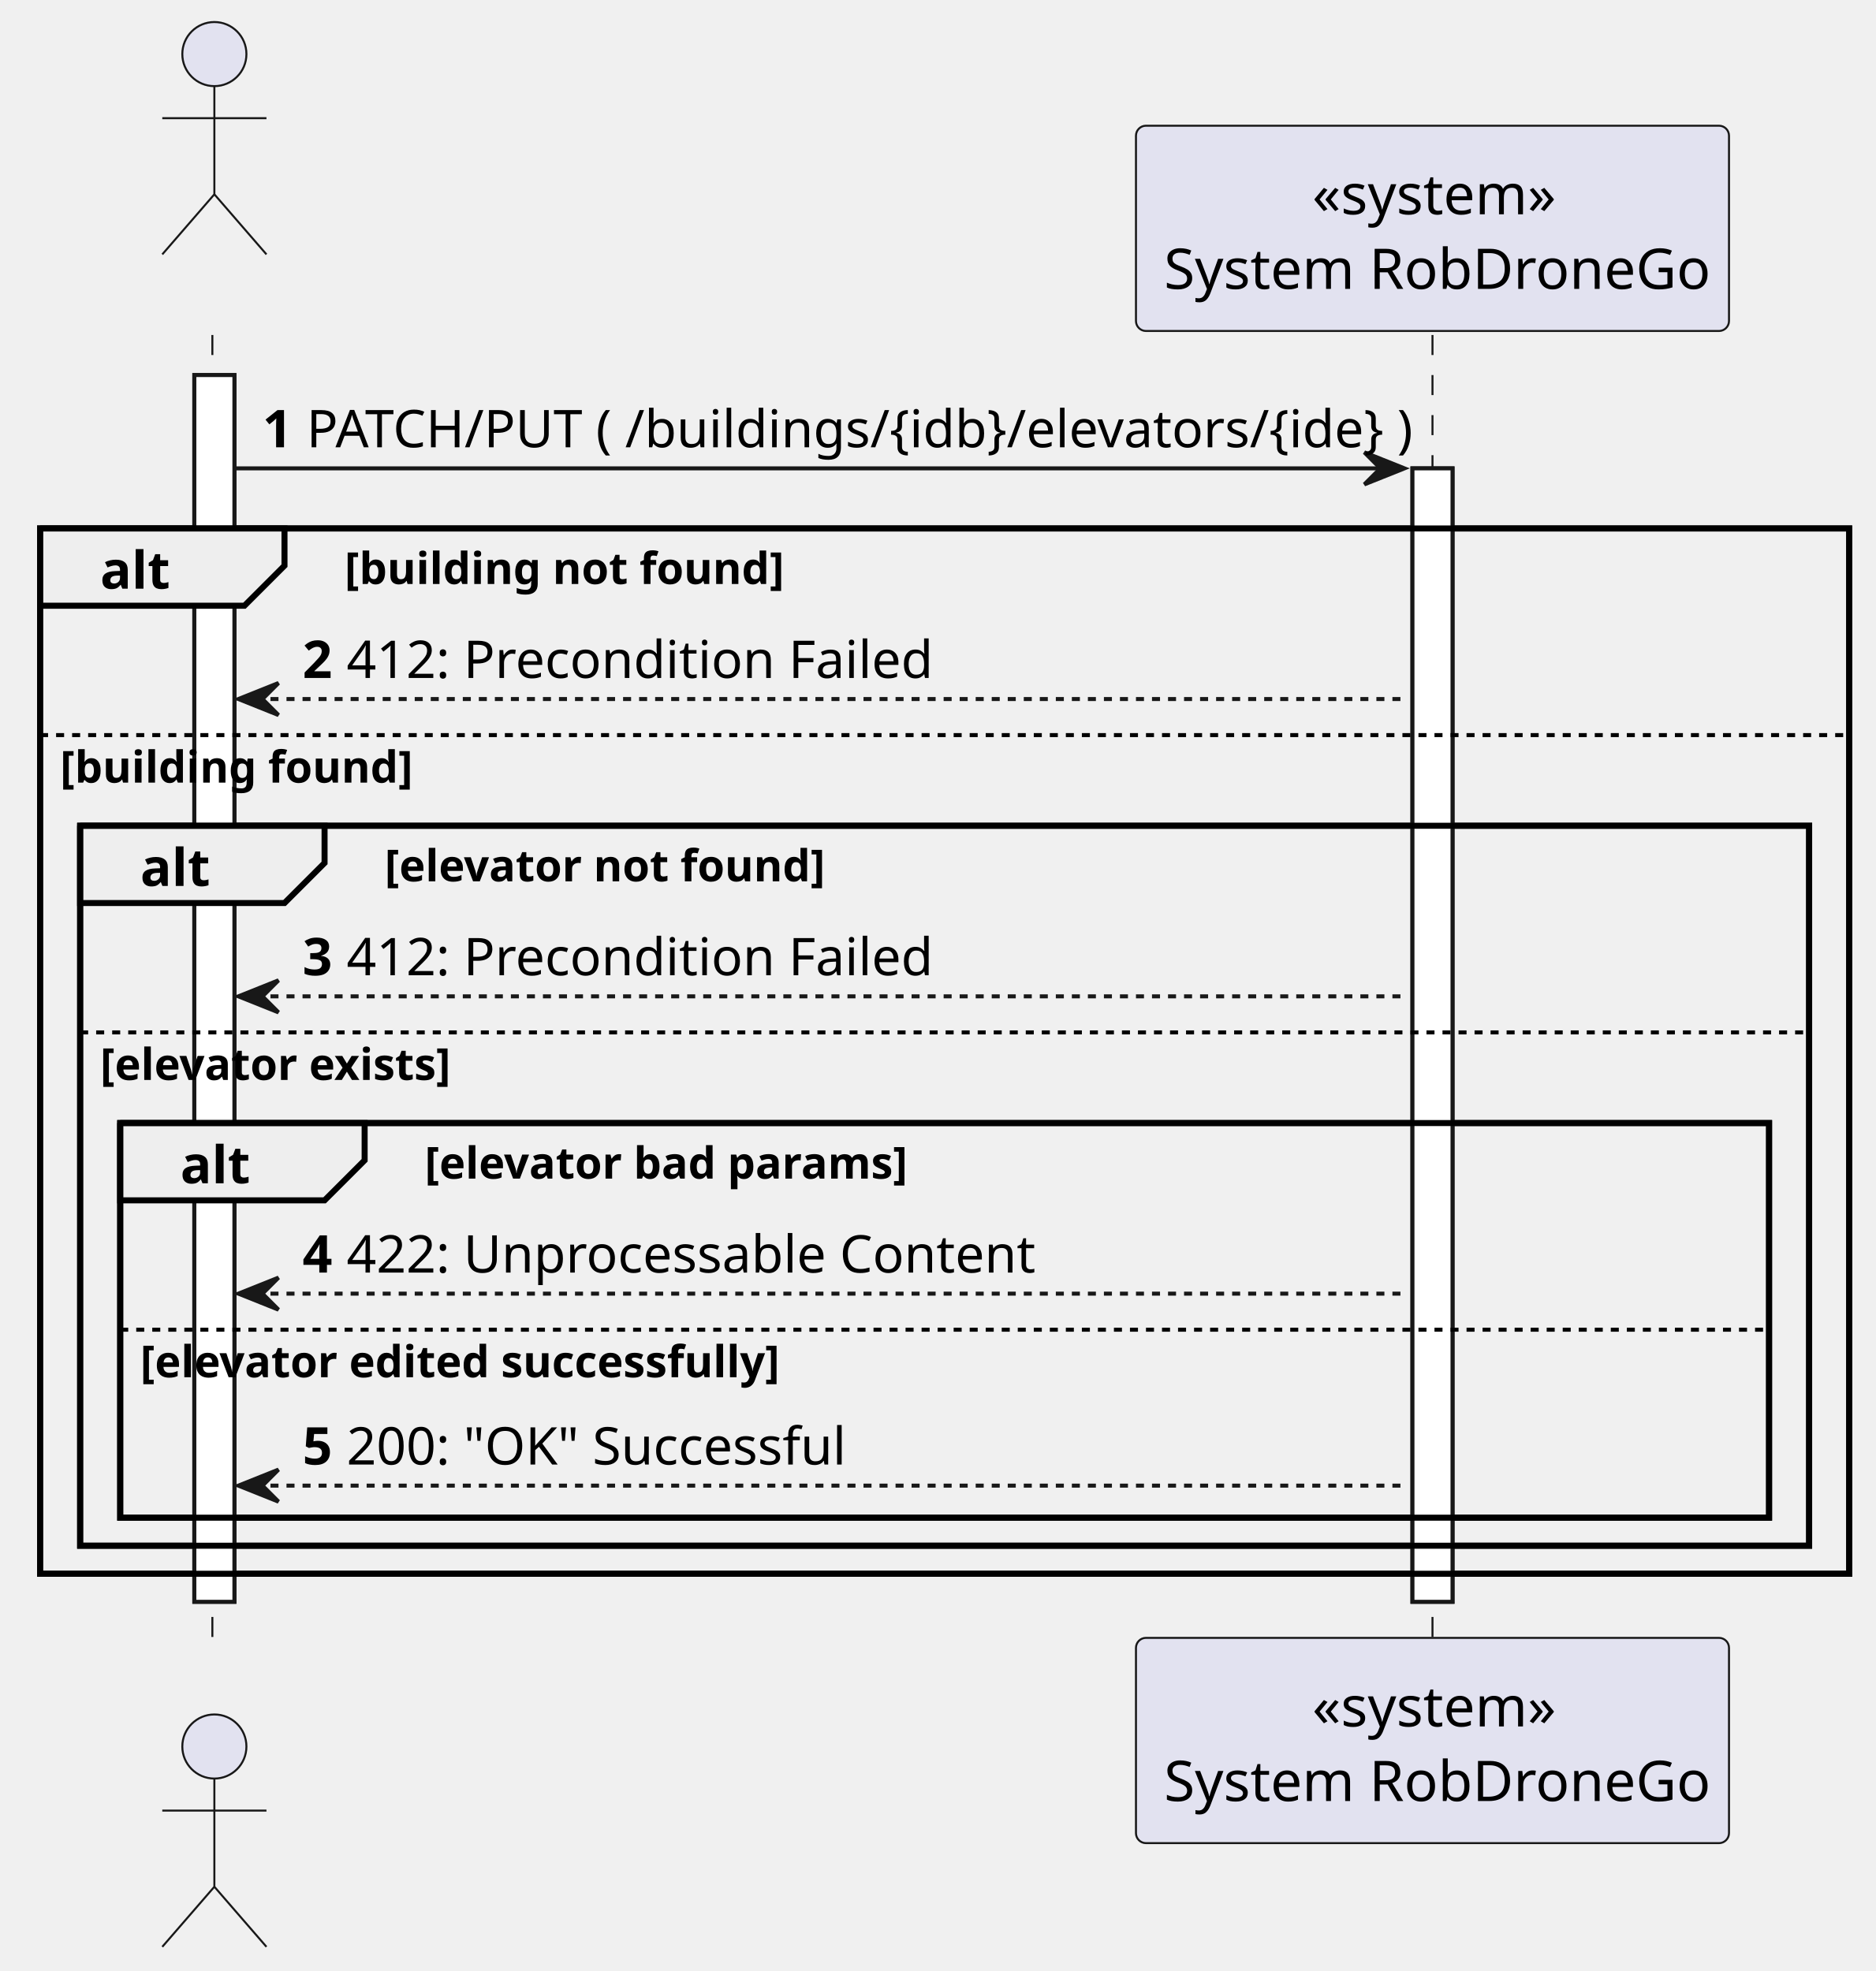
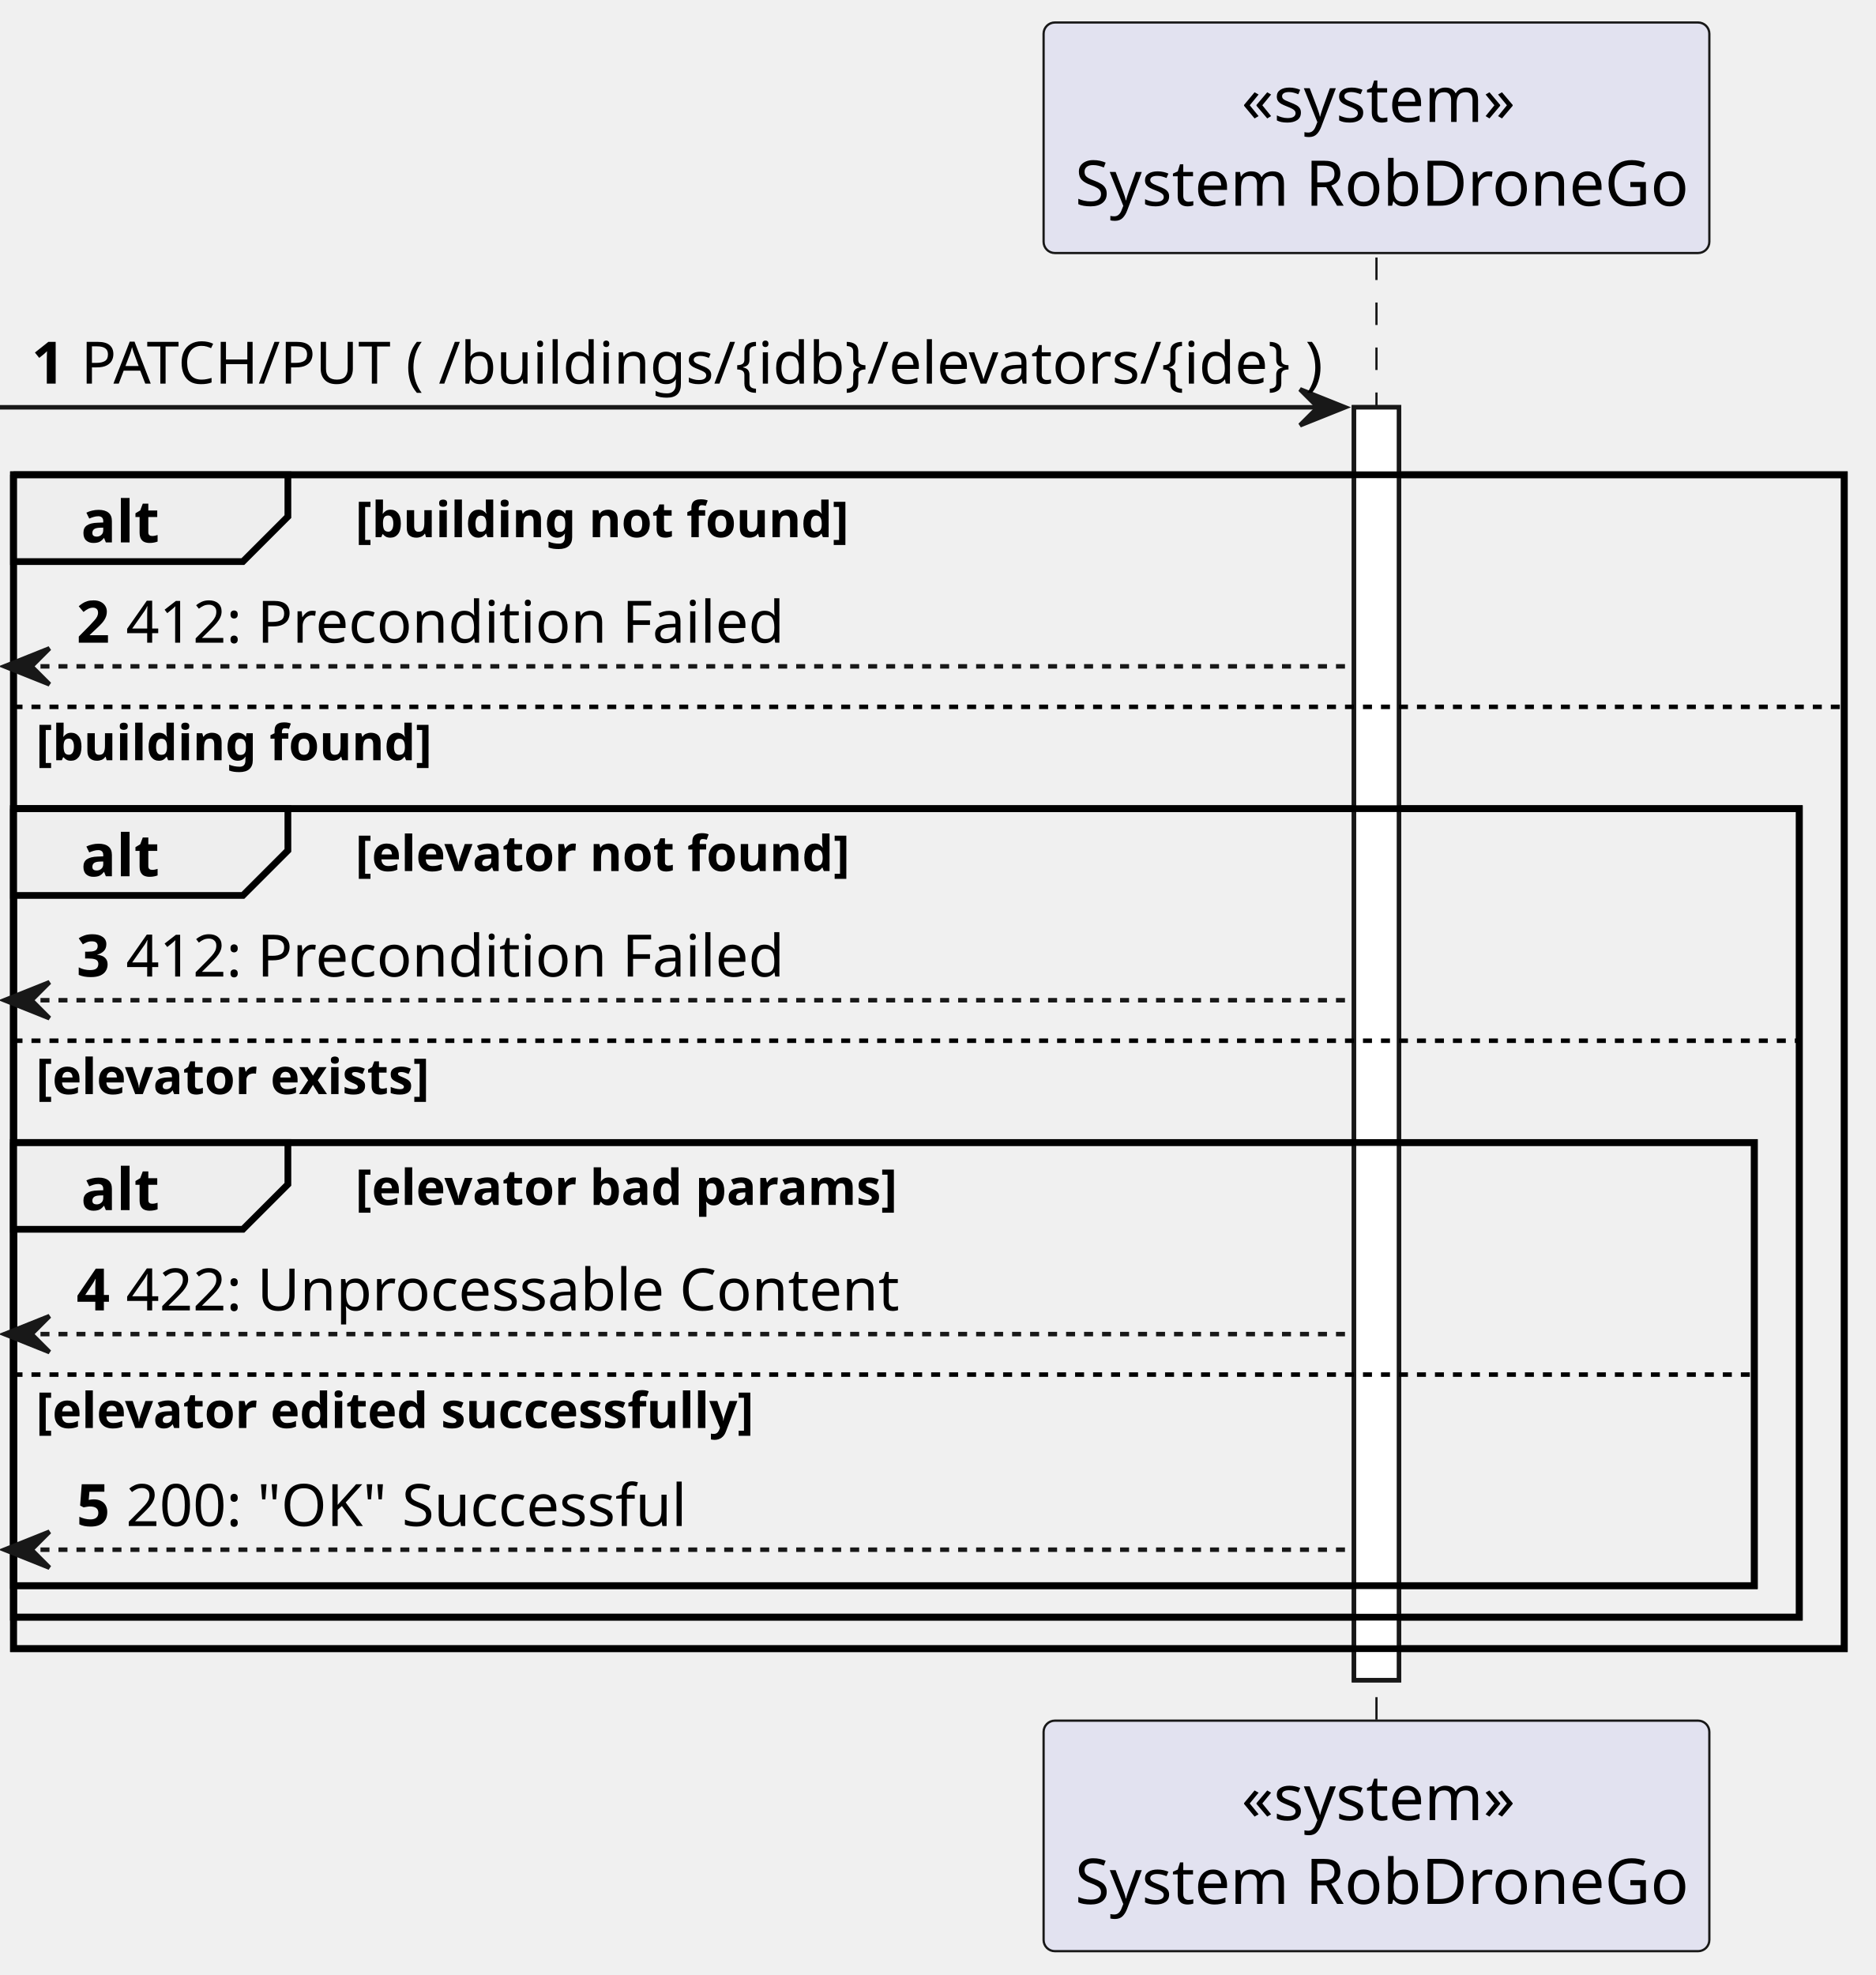
- <svg xmlns="http://www.w3.org/2000/svg" contentStyleType="text/css" height="492px" preserveAspectRatio="none" style="width:468px;height:492px;background:#FFFFFF;" version="1.1" viewBox="0 0 468 492" width="468px" zoomAndPan="magnify">
+ <svg xmlns="http://www.w3.org/2000/svg" contentStyleType="text/css" height="439px" preserveAspectRatio="none" style="width:417px;height:439px;background:#FFFFFF;" version="1.1" viewBox="0 0 417 439" width="417px" zoomAndPan="magnify">
  <defs />
  <g>
-     <rect fill="#FFFFFF" height="306.221" style="stroke:#181818;stroke-width:1.0;" width="10" x="48.5" y="93.621" />
-     <rect fill="#FFFFFF" height="282.93" style="stroke:#181818;stroke-width:1.0;" width="10" x="352.5" y="116.912" />
-     <rect fill="none" height="260.93" style="stroke:#000000;stroke-width:1.5;" width="451.5" x="10" y="131.912" />
-     <rect fill="none" height="179.717" style="stroke:#000000;stroke-width:1.5;" width="431.5" x="20" y="206.125" />
-     <rect fill="none" height="98.504" style="stroke:#000000;stroke-width:1.5;" width="411.5" x="30" y="280.338" />
-     <line style="stroke:#181818;stroke-width:0.5;stroke-dasharray:5.0,5.0;" x1="53" x2="53" y1="83.621" y2="409.842" />
-     <line style="stroke:#181818;stroke-width:0.5;stroke-dasharray:5.0,5.0;" x1="357.5" x2="357.5" y1="83.621" y2="409.842" />
-     <text fill="#000000" font-family="sans-serif" font-size="14" lengthAdjust="spacing" textLength="4" x="48.5" y="80.107"> </text>
-     <ellipse cx="53.5" cy="13.5" fill="#E2E2F0" rx="8" ry="8" style="stroke:#181818;stroke-width:0.5;" />
-     <path d="M53.5,21.5 L53.5,48.5 M40.5,29.5 L66.5,29.5 M53.5,48.5 L40.5,63.5 M53.5,48.5 L66.5,63.5 " fill="none" style="stroke:#181818;stroke-width:0.5;" />
-     <text fill="#000000" font-family="sans-serif" font-size="14" lengthAdjust="spacing" textLength="4" x="48.5" y="423.949"> </text>
-     <ellipse cx="53.5" cy="435.963" fill="#E2E2F0" rx="8" ry="8" style="stroke:#181818;stroke-width:0.5;" />
-     <path d="M53.5,443.963 L53.5,470.963 M40.5,451.963 L66.5,451.963 M53.5,470.963 L40.5,485.963 M53.5,470.963 L66.5,485.963 " fill="none" style="stroke:#181818;stroke-width:0.5;" />
-     <rect fill="#E2E2F0" height="51.242" rx="2.5" ry="2.5" style="stroke:#181818;stroke-width:0.5;" width="148" x="283.5" y="31.379" />
-     <text fill="#000000" font-family="sans-serif" font-size="14" lengthAdjust="spacing" textLength="60" x="327.5" y="53.486">«system»</text>
-     <text fill="#000000" font-family="sans-serif" font-size="14" lengthAdjust="spacing" textLength="134" x="290.5" y="72.107">System RobDroneGo</text>
-     <rect fill="#E2E2F0" height="51.242" rx="2.5" ry="2.5" style="stroke:#181818;stroke-width:0.5;" width="148" x="283.5" y="408.842" />
-     <text fill="#000000" font-family="sans-serif" font-size="14" lengthAdjust="spacing" textLength="60" x="327.5" y="430.949">«system»</text>
-     <text fill="#000000" font-family="sans-serif" font-size="14" lengthAdjust="spacing" textLength="134" x="290.5" y="449.57">System RobDroneGo</text>
-     <rect fill="#FFFFFF" height="306.221" style="stroke:#181818;stroke-width:1.0;" width="10" x="48.5" y="93.621" />
-     <rect fill="#FFFFFF" height="282.93" style="stroke:#181818;stroke-width:1.0;" width="10" x="352.5" y="116.912" />
-     <polygon fill="#181818" points="340.5,112.912,350.5,116.912,340.5,120.912,344.5,116.912" style="stroke:#181818;stroke-width:1.0;" />
-     <line style="stroke:#181818;stroke-width:1.0;" x1="58.5" x2="346.5" y1="116.912" y2="116.912" />
-     <text fill="#000000" font-family="sans-serif" font-size="13" font-weight="bold" lengthAdjust="spacing" textLength="7" x="65.5" y="111.649">1</text>
-     <text fill="#000000" font-family="sans-serif" font-size="13" lengthAdjust="spacing" textLength="264" x="76.5" y="111.649">PATCH/PUT  ( /buildings/{idb}/elevators/{ide} )</text>
-     <path d="M10,131.912 L71,131.912 L71,141.203 L61,151.203 L10,151.203 L10,131.912 " fill="#EEEEEE" style="stroke:#000000;stroke-width:1.5;" />
-     <rect fill="none" height="260.93" style="stroke:#000000;stroke-width:1.5;" width="451.5" x="10" y="131.912" />
-     <text fill="#000000" font-family="sans-serif" font-size="13" font-weight="bold" lengthAdjust="spacing" textLength="16" x="25" y="146.94">alt</text>
-     <text fill="#000000" font-family="sans-serif" font-size="11" font-weight="bold" lengthAdjust="spacing" textLength="108" x="86" y="145.782">[building not found]</text>
-     <polygon fill="#181818" points="69.5,170.494,59.5,174.494,69.5,178.494,65.5,174.494" style="stroke:#181818;stroke-width:1.0;" />
-     <line style="stroke:#181818;stroke-width:1.0;stroke-dasharray:2.0,2.0;" x1="63.5" x2="351.5" y1="174.494" y2="174.494" />
-     <text fill="#000000" font-family="sans-serif" font-size="13" font-weight="bold" lengthAdjust="spacing" textLength="7" x="75.5" y="169.231">2</text>
-     <text fill="#000000" font-family="sans-serif" font-size="13" lengthAdjust="spacing" textLength="140" x="86.5" y="169.231">412: Precondition Failed</text>
-     <line style="stroke:#000000;stroke-width:1.0;stroke-dasharray:2.0,2.0;" x1="10" x2="461.5" y1="183.494" y2="183.494" />
-     <text fill="#000000" font-family="sans-serif" font-size="11" font-weight="bold" lengthAdjust="spacing" textLength="87" x="15" y="195.364">[building found]</text>
-     <path d="M20,206.125 L81,206.125 L81,215.416 L71,225.416 L20,225.416 L20,206.125 " fill="#EEEEEE" style="stroke:#000000;stroke-width:1.5;" />
-     <rect fill="none" height="179.717" style="stroke:#000000;stroke-width:1.5;" width="431.5" x="20" y="206.125" />
-     <text fill="#000000" font-family="sans-serif" font-size="13" font-weight="bold" lengthAdjust="spacing" textLength="16" x="35" y="221.153">alt</text>
-     <text fill="#000000" font-family="sans-serif" font-size="11" font-weight="bold" lengthAdjust="spacing" textLength="109" x="96" y="219.995">[elevator not found]</text>
-     <polygon fill="#181818" points="69.5,244.707,59.5,248.707,69.5,252.707,65.5,248.707" style="stroke:#181818;stroke-width:1.0;" />
-     <line style="stroke:#181818;stroke-width:1.0;stroke-dasharray:2.0,2.0;" x1="63.5" x2="351.5" y1="248.707" y2="248.707" />
-     <text fill="#000000" font-family="sans-serif" font-size="13" font-weight="bold" lengthAdjust="spacing" textLength="7" x="75.5" y="243.444">3</text>
-     <text fill="#000000" font-family="sans-serif" font-size="13" lengthAdjust="spacing" textLength="140" x="86.5" y="243.444">412: Precondition Failed</text>
-     <line style="stroke:#000000;stroke-width:1.0;stroke-dasharray:2.0,2.0;" x1="20" x2="451.5" y1="257.707" y2="257.707" />
-     <text fill="#000000" font-family="sans-serif" font-size="11" font-weight="bold" lengthAdjust="spacing" textLength="90" x="25" y="269.577">[elevator exists]</text>
-     <path d="M30,280.338 L91,280.338 L91,289.629 L81,299.629 L30,299.629 L30,280.338 " fill="#EEEEEE" style="stroke:#000000;stroke-width:1.5;" />
-     <rect fill="none" height="98.504" style="stroke:#000000;stroke-width:1.5;" width="411.5" x="30" y="280.338" />
-     <text fill="#000000" font-family="sans-serif" font-size="13" font-weight="bold" lengthAdjust="spacing" textLength="16" x="45" y="295.366">alt</text>
-     <text fill="#000000" font-family="sans-serif" font-size="11" font-weight="bold" lengthAdjust="spacing" textLength="121" x="106" y="294.208">[elevator bad params]</text>
-     <polygon fill="#181818" points="69.5,318.92,59.5,322.92,69.5,326.92,65.5,322.92" style="stroke:#181818;stroke-width:1.0;" />
-     <line style="stroke:#181818;stroke-width:1.0;stroke-dasharray:2.0,2.0;" x1="63.5" x2="351.5" y1="322.92" y2="322.92" />
-     <text fill="#000000" font-family="sans-serif" font-size="13" font-weight="bold" lengthAdjust="spacing" textLength="7" x="75.5" y="317.657">4</text>
-     <text fill="#000000" font-family="sans-serif" font-size="13" lengthAdjust="spacing" textLength="164" x="86.5" y="317.657">422: Unprocessable Content</text>
-     <line style="stroke:#000000;stroke-width:1.0;stroke-dasharray:2.0,2.0;" x1="30" x2="441.5" y1="331.92" y2="331.92" />
-     <text fill="#000000" font-family="sans-serif" font-size="11" font-weight="bold" lengthAdjust="spacing" textLength="164" x="35" y="343.79">[elevator edited successfully]</text>
-     <polygon fill="#181818" points="69.5,366.842,59.5,370.842,69.5,374.842,65.5,370.842" style="stroke:#181818;stroke-width:1.0;" />
-     <line style="stroke:#181818;stroke-width:1.0;stroke-dasharray:2.0,2.0;" x1="63.5" x2="351.5" y1="370.842" y2="370.842" />
-     <text fill="#000000" font-family="sans-serif" font-size="13" font-weight="bold" lengthAdjust="spacing" textLength="7" x="75.5" y="365.579">5</text>
-     <text fill="#000000" font-family="sans-serif" font-size="13" lengthAdjust="spacing" textLength="126" x="86.5" y="365.579">200: "OK" Successful</text>
+     <rect fill="#FFFFFF" height="282.93" style="stroke:#181818;stroke-width:1.0;" width="10" x="301" y="90.533" />
+     <rect fill="none" height="260.93" style="stroke:#000000;stroke-width:1.5;" width="407" x="3" y="105.533" />
+     <rect fill="none" height="179.717" style="stroke:#000000;stroke-width:1.5;" width="397" x="3" y="179.746" />
+     <rect fill="none" height="98.504" style="stroke:#000000;stroke-width:1.5;" width="387" x="3" y="253.959" />
+     <line style="stroke:#181818;stroke-width:0.5;stroke-dasharray:5.0,5.0;" x1="306" x2="306" y1="57.242" y2="383.463" />
+     <rect fill="#E2E2F0" height="51.242" rx="2.5" ry="2.5" style="stroke:#181818;stroke-width:0.5;" width="148" x="232" y="5" />
+     <text fill="#000000" font-family="sans-serif" font-size="14" lengthAdjust="spacing" textLength="60" x="276" y="27.107">«system»</text>
+     <text fill="#000000" font-family="sans-serif" font-size="14" lengthAdjust="spacing" textLength="134" x="239" y="45.728">System RobDroneGo</text>
+     <rect fill="#E2E2F0" height="51.242" rx="2.5" ry="2.5" style="stroke:#181818;stroke-width:0.5;" width="148" x="232" y="382.463" />
+     <text fill="#000000" font-family="sans-serif" font-size="14" lengthAdjust="spacing" textLength="60" x="276" y="404.57">«system»</text>
+     <text fill="#000000" font-family="sans-serif" font-size="14" lengthAdjust="spacing" textLength="134" x="239" y="423.191">System RobDroneGo</text>
+     <rect fill="#FFFFFF" height="282.93" style="stroke:#181818;stroke-width:1.0;" width="10" x="301" y="90.533" />
+     <polygon fill="#181818" points="289,86.533,299,90.533,289,94.533,293,90.533" style="stroke:#181818;stroke-width:1.0;" />
+     <line style="stroke:#181818;stroke-width:1.0;" x1="0" x2="295" y1="90.533" y2="90.533" />
+     <text fill="#000000" font-family="sans-serif" font-size="13" font-weight="bold" lengthAdjust="spacing" textLength="7" x="7" y="85.27">1</text>
+     <text fill="#000000" font-family="sans-serif" font-size="13" lengthAdjust="spacing" textLength="264" x="18" y="85.27">PATCH/PUT  ( /buildings/{idb}/elevators/{ide} )</text>
+     <path d="M3,105.533 L64,105.533 L64,114.824 L54,124.824 L3,124.824 L3,105.533 " fill="#EEEEEE" style="stroke:#000000;stroke-width:1.5;" />
+     <rect fill="none" height="260.93" style="stroke:#000000;stroke-width:1.5;" width="407" x="3" y="105.533" />
+     <text fill="#000000" font-family="sans-serif" font-size="13" font-weight="bold" lengthAdjust="spacing" textLength="16" x="18" y="120.561">alt</text>
+     <text fill="#000000" font-family="sans-serif" font-size="11" font-weight="bold" lengthAdjust="spacing" textLength="108" x="79" y="119.403">[building not found]</text>
+     <polygon fill="#181818" points="11,144.115,1,148.115,11,152.115,7,148.115" style="stroke:#181818;stroke-width:1.0;" />
+     <line style="stroke:#181818;stroke-width:1.0;stroke-dasharray:2.0,2.0;" x1="5" x2="300" y1="148.115" y2="148.115" />
+     <text fill="#000000" font-family="sans-serif" font-size="13" font-weight="bold" lengthAdjust="spacing" textLength="7" x="17" y="142.852">2</text>
+     <text fill="#000000" font-family="sans-serif" font-size="13" lengthAdjust="spacing" textLength="140" x="28" y="142.852">412: Precondition Failed</text>
+     <line style="stroke:#000000;stroke-width:1.0;stroke-dasharray:2.0,2.0;" x1="3" x2="410" y1="157.115" y2="157.115" />
+     <text fill="#000000" font-family="sans-serif" font-size="11" font-weight="bold" lengthAdjust="spacing" textLength="87" x="8" y="168.985">[building found]</text>
+     <path d="M3,179.746 L64,179.746 L64,189.037 L54,199.037 L3,199.037 L3,179.746 " fill="#EEEEEE" style="stroke:#000000;stroke-width:1.5;" />
+     <rect fill="none" height="179.717" style="stroke:#000000;stroke-width:1.5;" width="397" x="3" y="179.746" />
+     <text fill="#000000" font-family="sans-serif" font-size="13" font-weight="bold" lengthAdjust="spacing" textLength="16" x="18" y="194.774">alt</text>
+     <text fill="#000000" font-family="sans-serif" font-size="11" font-weight="bold" lengthAdjust="spacing" textLength="109" x="79" y="193.616">[elevator not found]</text>
+     <polygon fill="#181818" points="11,218.328,1,222.328,11,226.328,7,222.328" style="stroke:#181818;stroke-width:1.0;" />
+     <line style="stroke:#181818;stroke-width:1.0;stroke-dasharray:2.0,2.0;" x1="5" x2="300" y1="222.328" y2="222.328" />
+     <text fill="#000000" font-family="sans-serif" font-size="13" font-weight="bold" lengthAdjust="spacing" textLength="7" x="17" y="217.065">3</text>
+     <text fill="#000000" font-family="sans-serif" font-size="13" lengthAdjust="spacing" textLength="140" x="28" y="217.065">412: Precondition Failed</text>
+     <line style="stroke:#000000;stroke-width:1.0;stroke-dasharray:2.0,2.0;" x1="3" x2="400" y1="231.328" y2="231.328" />
+     <text fill="#000000" font-family="sans-serif" font-size="11" font-weight="bold" lengthAdjust="spacing" textLength="90" x="8" y="243.198">[elevator exists]</text>
+     <path d="M3,253.959 L64,253.959 L64,263.25 L54,273.25 L3,273.25 L3,253.959 " fill="#EEEEEE" style="stroke:#000000;stroke-width:1.5;" />
+     <rect fill="none" height="98.504" style="stroke:#000000;stroke-width:1.5;" width="387" x="3" y="253.959" />
+     <text fill="#000000" font-family="sans-serif" font-size="13" font-weight="bold" lengthAdjust="spacing" textLength="16" x="18" y="268.987">alt</text>
+     <text fill="#000000" font-family="sans-serif" font-size="11" font-weight="bold" lengthAdjust="spacing" textLength="121" x="79" y="267.829">[elevator bad params]</text>
+     <polygon fill="#181818" points="11,292.541,1,296.541,11,300.541,7,296.541" style="stroke:#181818;stroke-width:1.0;" />
+     <line style="stroke:#181818;stroke-width:1.0;stroke-dasharray:2.0,2.0;" x1="5" x2="300" y1="296.541" y2="296.541" />
+     <text fill="#000000" font-family="sans-serif" font-size="13" font-weight="bold" lengthAdjust="spacing" textLength="7" x="17" y="291.278">4</text>
+     <text fill="#000000" font-family="sans-serif" font-size="13" lengthAdjust="spacing" textLength="164" x="28" y="291.278">422: Unprocessable Content</text>
+     <line style="stroke:#000000;stroke-width:1.0;stroke-dasharray:2.0,2.0;" x1="3" x2="390" y1="305.541" y2="305.541" />
+     <text fill="#000000" font-family="sans-serif" font-size="11" font-weight="bold" lengthAdjust="spacing" textLength="164" x="8" y="317.411">[elevator edited successfully]</text>
+     <polygon fill="#181818" points="11,340.463,1,344.463,11,348.463,7,344.463" style="stroke:#181818;stroke-width:1.0;" />
+     <line style="stroke:#181818;stroke-width:1.0;stroke-dasharray:2.0,2.0;" x1="5" x2="300" y1="344.463" y2="344.463" />
+     <text fill="#000000" font-family="sans-serif" font-size="13" font-weight="bold" lengthAdjust="spacing" textLength="7" x="17" y="339.2">5</text>
+     <text fill="#000000" font-family="sans-serif" font-size="13" lengthAdjust="spacing" textLength="126" x="28" y="339.2">200: "OK" Successful</text>
  </g>
</svg>
